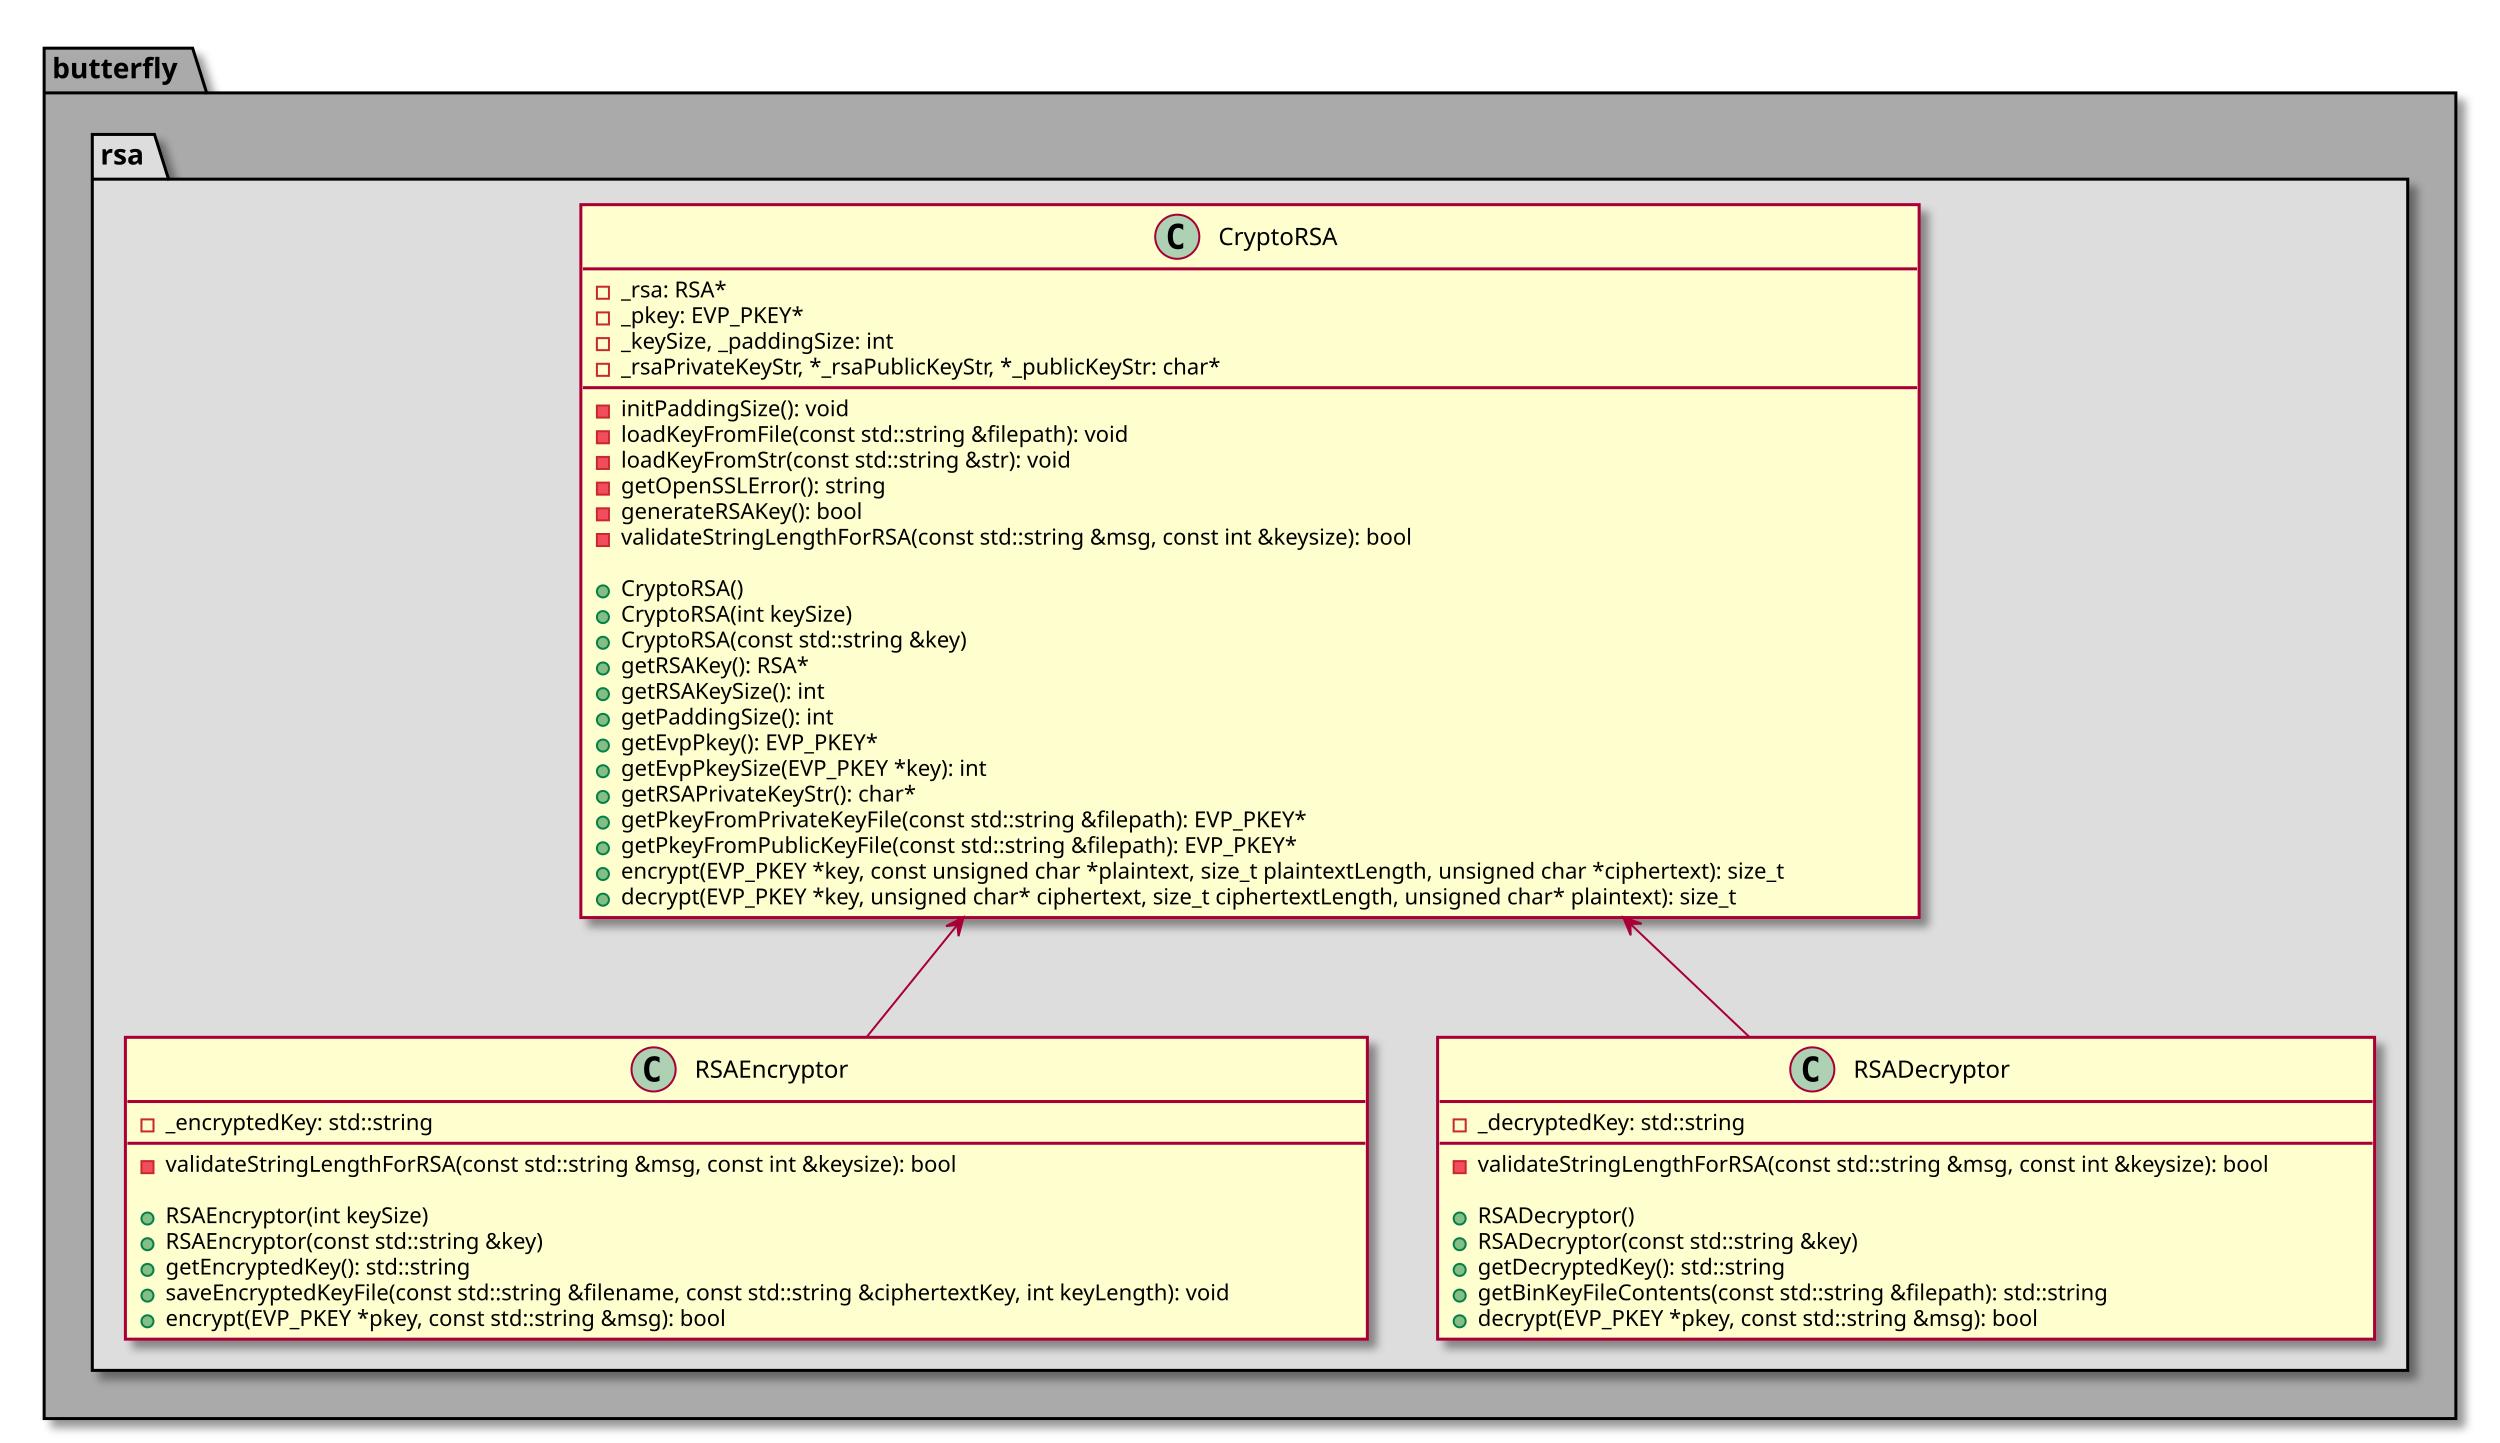
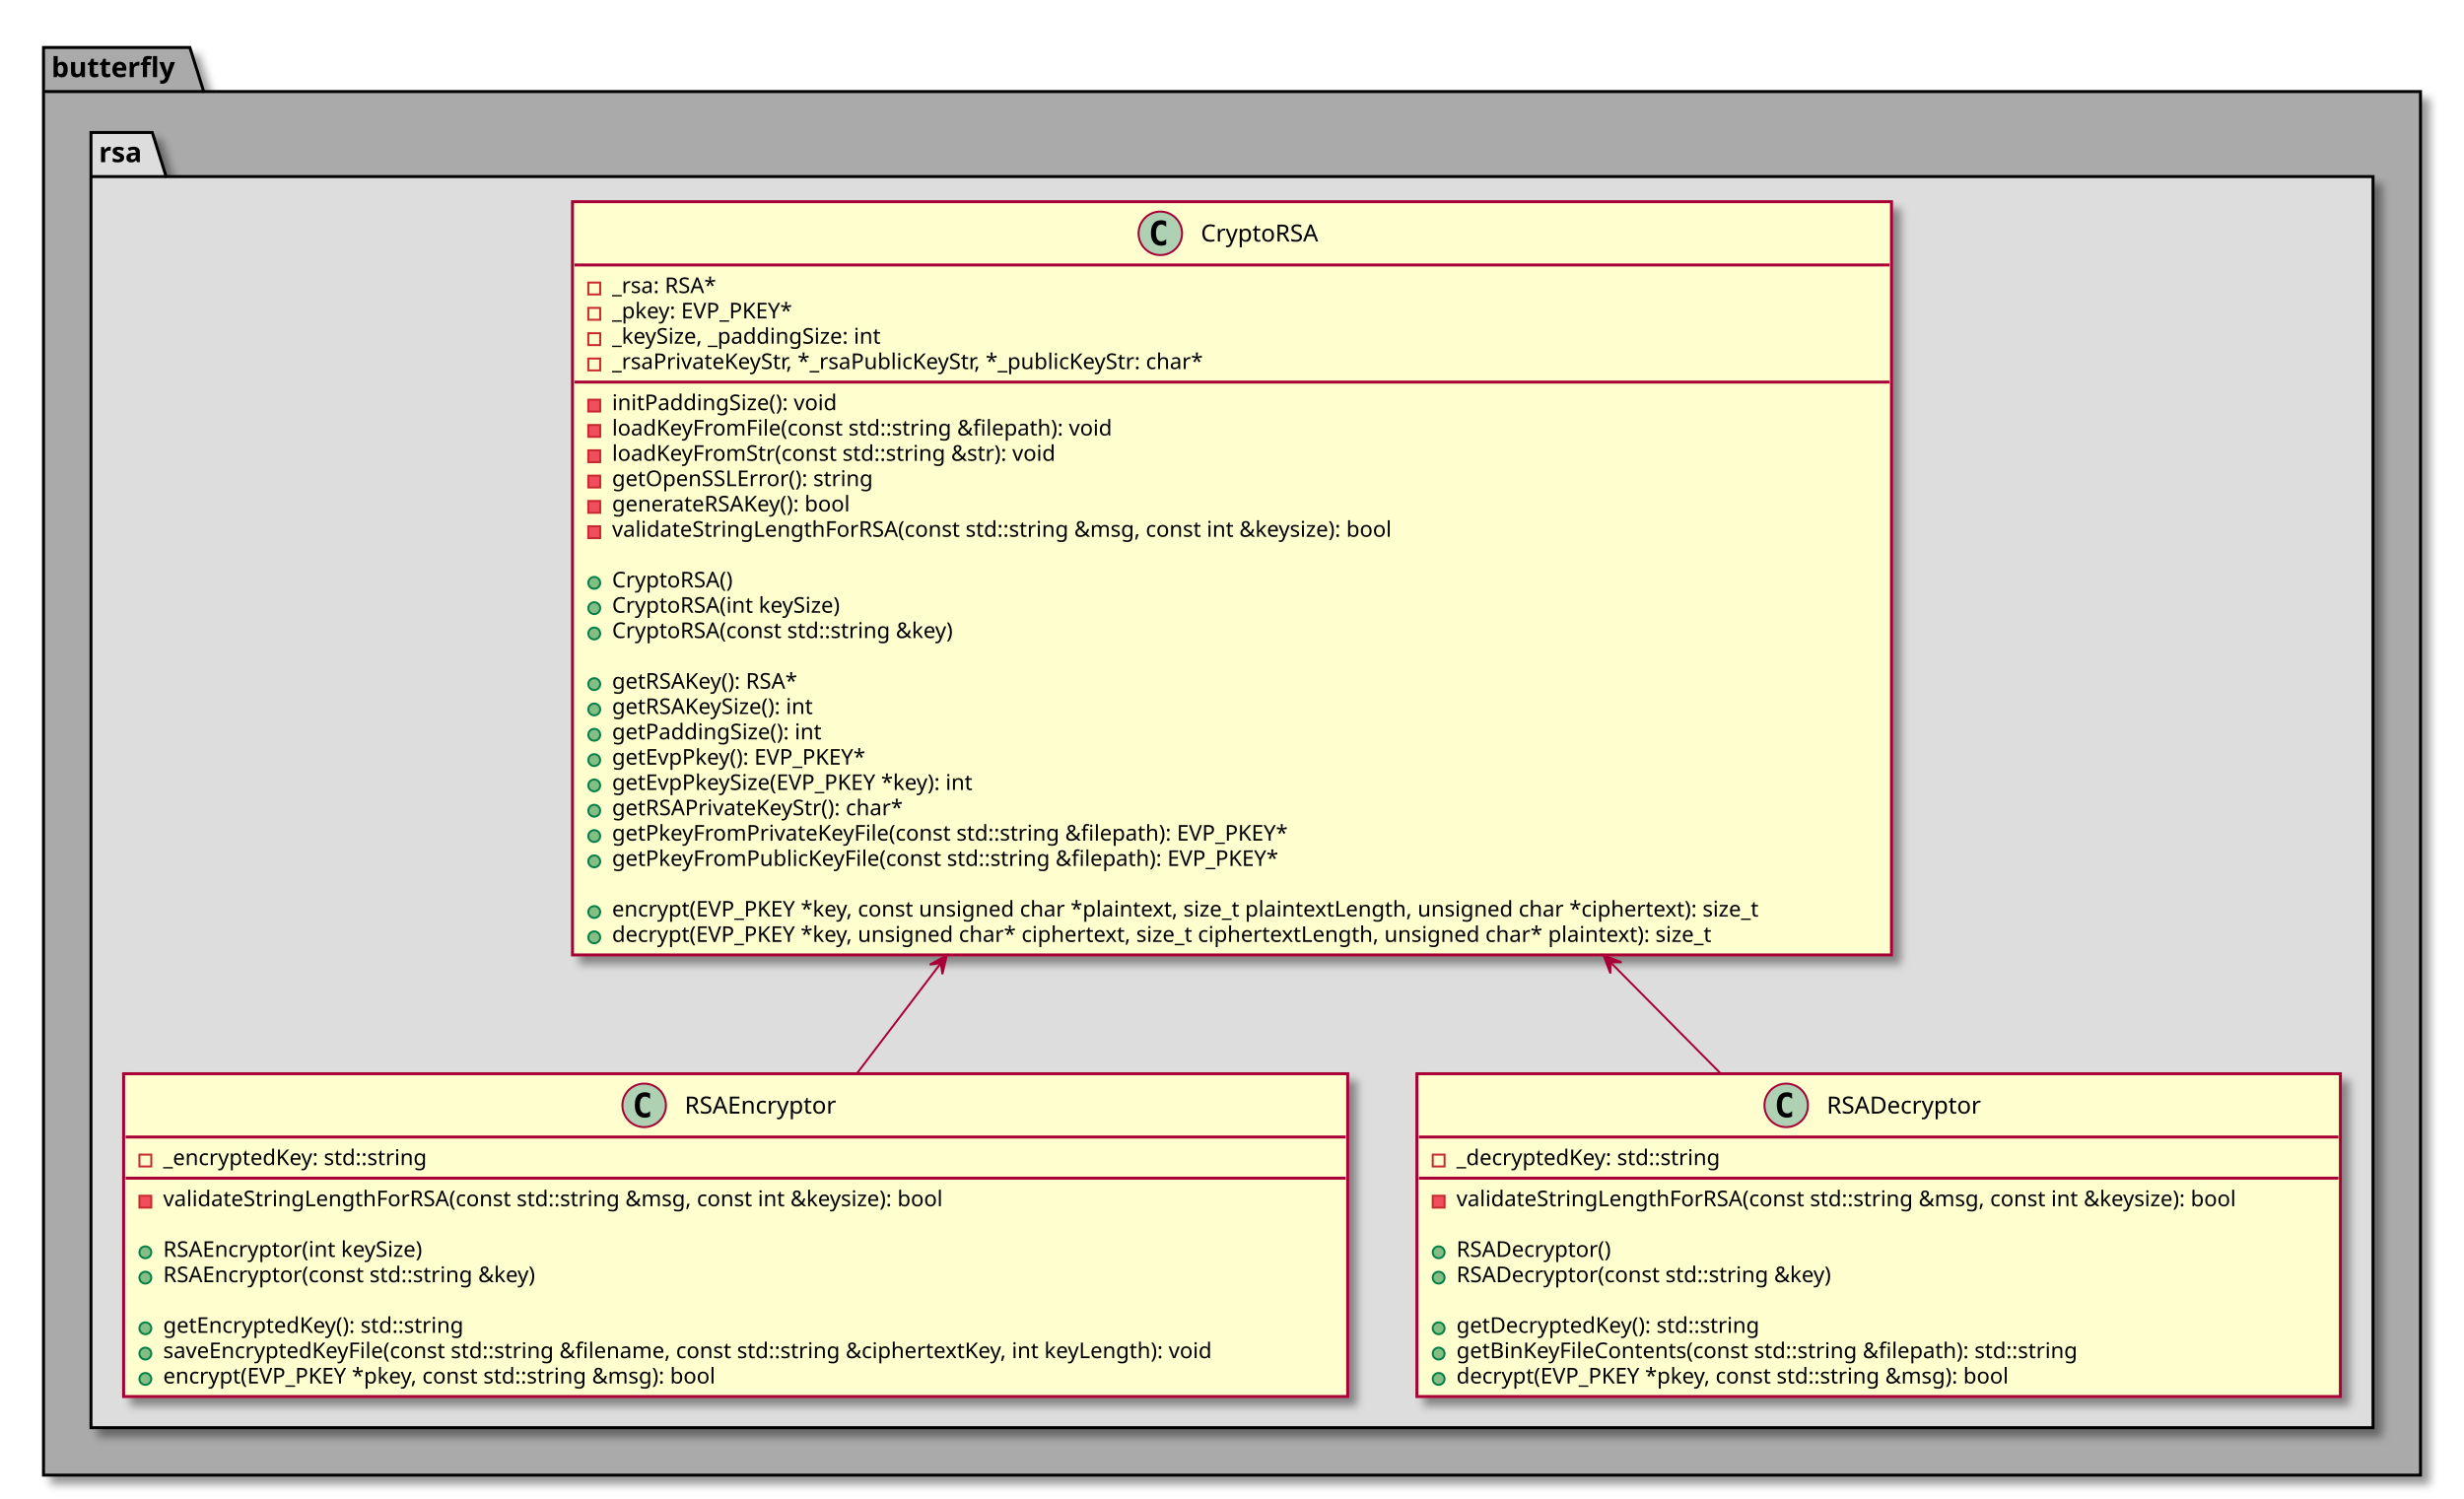
- <svg xmlns="http://www.w3.org/2000/svg" contentScriptType="application/ecmascript" contentStyleType="text/css" height="719px" preserveAspectRatio="none" style="width:1246px;height:719px;" version="1.1" viewBox="0 0 1246 719" width="1246px" zoomAndPan="magnify">
+ <svg xmlns="http://www.w3.org/2000/svg" contentScriptType="application/ecmascript" contentStyleType="text/css" height="758px" preserveAspectRatio="none" style="width:1246px;height:758px;" version="1.1" viewBox="0 0 1246 758" width="1246px" zoomAndPan="magnify">
  <defs>
-     <filter height="300%" id="f1f1zrnv9iyrgn" width="300%" x="-1" y="-1">
+     <filter height="300%" id="fnrp6dy33ntf1" width="300%" x="-1" y="-1">
      <feGaussianBlur result="blurOut" stdDeviation="2.0" />
      <feColorMatrix in="blurOut" result="blurOut2" type="matrix" values="0 0 0 0 0 0 0 0 0 0 0 0 0 0 0 0 0 0 .4 0" />
      <feOffset dx="4.0" dy="4.0" in="blurOut2" result="blurOut3" />
      <feBlend in="SourceGraphic" in2="blurOut3" mode="normal" />
    </filter>
  </defs>
  <g>
-     <polygon fill="#AAAAAA" filter="url(#f1f1zrnv9iyrgn)" points="22,24,96,24,103,46.297,1224,46.297,1224,707,22,707,22,24" style="stroke: #000000; stroke-width: 1.5;" />
+     <polygon fill="#AAAAAA" filter="url(#fnrp6dy33ntf1)" points="22,24,96,24,103,46.297,1224,46.297,1224,746,22,746,22,24" style="stroke: #000000; stroke-width: 1.5;" />
    <line style="stroke: #000000; stroke-width: 1.5;" x1="22" x2="103" y1="46.297" y2="46.297" />
    <text fill="#000000" font-family="sans-serif" font-size="14" font-weight="bold" lengthAdjust="spacingAndGlyphs" textLength="68" x="26" y="38.995">butterfly</text>
-     <polygon fill="#DDDDDD" filter="url(#f1f1zrnv9iyrgn)" points="46,67,77,67,84,89.297,1200,89.297,1200,683,46,683,46,67" style="stroke: #000000; stroke-width: 1.5;" />
+     <polygon fill="#DDDDDD" filter="url(#fnrp6dy33ntf1)" points="46,67,77,67,84,89.297,1200,89.297,1200,722,46,722,46,67" style="stroke: #000000; stroke-width: 1.5;" />
    <line style="stroke: #000000; stroke-width: 1.5;" x1="46" x2="84" y1="89.297" y2="89.297" />
    <text fill="#000000" font-family="sans-serif" font-size="14" font-weight="bold" lengthAdjust="spacingAndGlyphs" textLength="25" x="50" y="81.995">rsa</text>
-     <rect fill="#FEFECE" filter="url(#f1f1zrnv9iyrgn)" height="355.312" id="CryptoRSA" style="stroke: #A80036; stroke-width: 1.5;" width="667" x="289.5" y="102" />
+     <rect fill="#FEFECE" filter="url(#fnrp6dy33ntf1)" height="380.922" id="CryptoRSA" style="stroke: #A80036; stroke-width: 1.5;" width="667" x="289.5" y="102" />
    <ellipse cx="586.75" cy="118" fill="#ADD1B2" rx="11" ry="11" style="stroke: #A80036; stroke-width: 1.0;" />
    <path d="M589.719,123.641 Q589.141,123.938 588.5,124.078 Q587.859,124.234 587.156,124.234 Q584.656,124.234 583.328,122.594 Q582.016,120.938 582.016,117.812 Q582.016,114.688 583.328,113.031 Q584.656,111.375 587.156,111.375 Q587.859,111.375 588.5,111.531 Q589.156,111.688 589.719,111.984 L589.719,114.703 Q589.094,114.125 588.5,113.859 Q587.906,113.578 587.281,113.578 Q585.938,113.578 585.25,114.656 Q584.562,115.719 584.562,117.812 Q584.562,119.906 585.25,120.984 Q585.938,122.047 587.281,122.047 Q587.906,122.047 588.5,121.781 Q589.094,121.5 589.719,120.922 L589.719,123.641 Z " />
    <text fill="#000000" font-family="sans-serif" font-size="12" lengthAdjust="spacingAndGlyphs" textLength="64" x="607.25" y="122.154">CryptoRSA</text>
    <line style="stroke: #A80036; stroke-width: 1.5;" x1="290.5" x2="955.5" y1="134" y2="134" />
    <rect fill="none" height="6" style="stroke: #C82930; stroke-width: 1.0;" width="6" x="297.5" y="142.902" />
    <text fill="#000000" font-family="sans-serif" font-size="11" lengthAdjust="spacingAndGlyphs" textLength="61" x="309.5" y="148.21">_rsa: RSA*</text>
    <rect fill="none" height="6" style="stroke: #C82930; stroke-width: 1.0;" width="6" x="297.5" y="155.707" />
    <text fill="#000000" font-family="sans-serif" font-size="11" lengthAdjust="spacingAndGlyphs" textLength="101" x="309.5" y="161.015">_pkey: EVP_PKEY*</text>
    <rect fill="none" height="6" style="stroke: #C82930; stroke-width: 1.0;" width="6" x="297.5" y="168.512" />
    <text fill="#000000" font-family="sans-serif" font-size="11" lengthAdjust="spacingAndGlyphs" textLength="152" x="309.5" y="173.82">_keySize, _paddingSize: int</text>
    <rect fill="none" height="6" style="stroke: #C82930; stroke-width: 1.0;" width="6" x="297.5" y="181.316" />
    <text fill="#000000" font-family="sans-serif" font-size="11" lengthAdjust="spacingAndGlyphs" textLength="339" x="309.5" y="186.625">_rsaPrivateKeyStr, *_rsaPublicKeyStr, *_publicKeyStr: char*</text>
    <line style="stroke: #A80036; stroke-width: 1.5;" x1="290.5" x2="955.5" y1="193.219" y2="193.219" />
    <rect fill="#F24D5C" height="6" style="stroke: #C82930; stroke-width: 1.0;" width="6" x="297.5" y="202.121" />
    <text fill="#000000" font-family="sans-serif" font-size="11" lengthAdjust="spacingAndGlyphs" textLength="124" x="309.5" y="207.429">initPaddingSize(): void</text>
    <rect fill="#F24D5C" height="6" style="stroke: #C82930; stroke-width: 1.0;" width="6" x="297.5" y="214.926" />
    <text fill="#000000" font-family="sans-serif" font-size="11" lengthAdjust="spacingAndGlyphs" textLength="281" x="309.5" y="220.234">loadKeyFromFile(const std::string &amp;filepath): void</text>
    <rect fill="#F24D5C" height="6" style="stroke: #C82930; stroke-width: 1.0;" width="6" x="297.5" y="227.731" />
    <text fill="#000000" font-family="sans-serif" font-size="11" lengthAdjust="spacingAndGlyphs" textLength="253" x="309.5" y="233.039">loadKeyFromStr(const std::string &amp;str): void</text>
    <rect fill="#F24D5C" height="6" style="stroke: #C82930; stroke-width: 1.0;" width="6" x="297.5" y="240.535" />
    <text fill="#000000" font-family="sans-serif" font-size="11" lengthAdjust="spacingAndGlyphs" textLength="148" x="309.5" y="245.843">getOpenSSLError(): string</text>
    <rect fill="#F24D5C" height="6" style="stroke: #C82930; stroke-width: 1.0;" width="6" x="297.5" y="253.34" />
    <text fill="#000000" font-family="sans-serif" font-size="11" lengthAdjust="spacingAndGlyphs" textLength="133" x="309.5" y="258.648">generateRSAKey(): bool</text>
    <rect fill="#F24D5C" height="6" style="stroke: #C82930; stroke-width: 1.0;" width="6" x="297.5" y="266.144" />
    <text fill="#000000" font-family="sans-serif" font-size="11" lengthAdjust="spacingAndGlyphs" textLength="441" x="309.5" y="271.453">validateStringLengthForRSA(const std::string &amp;msg, const int &amp;keysize): bool</text>
    <text fill="#000000" font-family="sans-serif" font-size="11" lengthAdjust="spacingAndGlyphs" textLength="0" x="313.5" y="284.257" />
    <ellipse cx="300.5" cy="294.754" fill="#84BE84" rx="3" ry="3" style="stroke: #038048; stroke-width: 1.0;" />
    <text fill="#000000" font-family="sans-serif" font-size="11" lengthAdjust="spacingAndGlyphs" textLength="67" x="309.5" y="297.062">CryptoRSA()</text>
    <ellipse cx="300.5" cy="307.559" fill="#84BE84" rx="3" ry="3" style="stroke: #038048; stroke-width: 1.0;" />
    <text fill="#000000" font-family="sans-serif" font-size="11" lengthAdjust="spacingAndGlyphs" textLength="127" x="309.5" y="309.867">CryptoRSA(int keySize)</text>
    <ellipse cx="300.5" cy="320.363" fill="#84BE84" rx="3" ry="3" style="stroke: #038048; stroke-width: 1.0;" />
    <text fill="#000000" font-family="sans-serif" font-size="11" lengthAdjust="spacingAndGlyphs" textLength="194" x="309.5" y="322.671">CryptoRSA(const std::string &amp;key)</text>
-     <ellipse cx="300.5" cy="333.168" fill="#84BE84" rx="3" ry="3" style="stroke: #038048; stroke-width: 1.0;" />
-     <text fill="#000000" font-family="sans-serif" font-size="11" lengthAdjust="spacingAndGlyphs" textLength="104" x="309.5" y="335.476">getRSAKey(): RSA*</text>
+     <text fill="#000000" font-family="sans-serif" font-size="11" lengthAdjust="spacingAndGlyphs" textLength="0" x="313.5" y="335.476" />
    <ellipse cx="300.5" cy="345.973" fill="#84BE84" rx="3" ry="3" style="stroke: #038048; stroke-width: 1.0;" />
-     <text fill="#000000" font-family="sans-serif" font-size="11" lengthAdjust="spacingAndGlyphs" textLength="113" x="309.5" y="348.281">getRSAKeySize(): int</text>
+     <text fill="#000000" font-family="sans-serif" font-size="11" lengthAdjust="spacingAndGlyphs" textLength="104" x="309.5" y="348.281">getRSAKey(): RSA*</text>
    <ellipse cx="300.5" cy="358.777" fill="#84BE84" rx="3" ry="3" style="stroke: #038048; stroke-width: 1.0;" />
-     <text fill="#000000" font-family="sans-serif" font-size="11" lengthAdjust="spacingAndGlyphs" textLength="116" x="309.5" y="361.085">getPaddingSize(): int</text>
+     <text fill="#000000" font-family="sans-serif" font-size="11" lengthAdjust="spacingAndGlyphs" textLength="113" x="309.5" y="361.085">getRSAKeySize(): int</text>
    <ellipse cx="300.5" cy="371.582" fill="#84BE84" rx="3" ry="3" style="stroke: #038048; stroke-width: 1.0;" />
-     <text fill="#000000" font-family="sans-serif" font-size="11" lengthAdjust="spacingAndGlyphs" textLength="141" x="309.5" y="373.89">getEvpPkey(): EVP_PKEY*</text>
+     <text fill="#000000" font-family="sans-serif" font-size="11" lengthAdjust="spacingAndGlyphs" textLength="116" x="309.5" y="373.89">getPaddingSize(): int</text>
    <ellipse cx="300.5" cy="384.387" fill="#84BE84" rx="3" ry="3" style="stroke: #038048; stroke-width: 1.0;" />
-     <text fill="#000000" font-family="sans-serif" font-size="11" lengthAdjust="spacingAndGlyphs" textLength="201" x="309.5" y="386.695">getEvpPkeySize(EVP_PKEY *key): int</text>
+     <text fill="#000000" font-family="sans-serif" font-size="11" lengthAdjust="spacingAndGlyphs" textLength="141" x="309.5" y="386.695">getEvpPkey(): EVP_PKEY*</text>
    <ellipse cx="300.5" cy="397.191" fill="#84BE84" rx="3" ry="3" style="stroke: #038048; stroke-width: 1.0;" />
-     <text fill="#000000" font-family="sans-serif" font-size="11" lengthAdjust="spacingAndGlyphs" textLength="163" x="309.5" y="399.5">getRSAPrivateKeyStr(): char*</text>
+     <text fill="#000000" font-family="sans-serif" font-size="11" lengthAdjust="spacingAndGlyphs" textLength="201" x="309.5" y="399.5">getEvpPkeySize(EVP_PKEY *key): int</text>
    <ellipse cx="300.5" cy="409.996" fill="#84BE84" rx="3" ry="3" style="stroke: #038048; stroke-width: 1.0;" />
-     <text fill="#000000" font-family="sans-serif" font-size="11" lengthAdjust="spacingAndGlyphs" textLength="378" x="309.5" y="412.304">getPkeyFromPrivateKeyFile(const std::string &amp;filepath): EVP_PKEY*</text>
+     <text fill="#000000" font-family="sans-serif" font-size="11" lengthAdjust="spacingAndGlyphs" textLength="163" x="309.5" y="412.304">getRSAPrivateKeyStr(): char*</text>
    <ellipse cx="300.5" cy="422.801" fill="#84BE84" rx="3" ry="3" style="stroke: #038048; stroke-width: 1.0;" />
-     <text fill="#000000" font-family="sans-serif" font-size="11" lengthAdjust="spacingAndGlyphs" textLength="372" x="309.5" y="425.109">getPkeyFromPublicKeyFile(const std::string &amp;filepath): EVP_PKEY*</text>
+     <text fill="#000000" font-family="sans-serif" font-size="11" lengthAdjust="spacingAndGlyphs" textLength="378" x="309.5" y="425.109">getPkeyFromPrivateKeyFile(const std::string &amp;filepath): EVP_PKEY*</text>
    <ellipse cx="300.5" cy="435.606" fill="#84BE84" rx="3" ry="3" style="stroke: #038048; stroke-width: 1.0;" />
-     <text fill="#000000" font-family="sans-serif" font-size="11" lengthAdjust="spacingAndGlyphs" textLength="641" x="309.5" y="437.914">encrypt(EVP_PKEY *key, const unsigned char *plaintext, size_t plaintextLength, unsigned char *ciphertext): size_t</text>
-     <ellipse cx="300.5" cy="448.41" fill="#84BE84" rx="3" ry="3" style="stroke: #038048; stroke-width: 1.0;" />
-     <text fill="#000000" font-family="sans-serif" font-size="11" lengthAdjust="spacingAndGlyphs" textLength="614" x="309.5" y="450.718">decrypt(EVP_PKEY *key, unsigned char* ciphertext, size_t ciphertextLength, unsigned char* plaintext): size_t</text>
-     <rect fill="#FEFECE" filter="url(#f1f1zrnv9iyrgn)" height="150.438" id="RSAEncryptor" style="stroke: #A80036; stroke-width: 1.5;" width="619" x="62.5" y="517" />
-     <ellipse cx="325.75" cy="533" fill="#ADD1B2" rx="11" ry="11" style="stroke: #A80036; stroke-width: 1.0;" />
-     <path d="M328.719,538.641 Q328.141,538.938 327.5,539.078 Q326.859,539.234 326.156,539.234 Q323.656,539.234 322.328,537.594 Q321.016,535.938 321.016,532.812 Q321.016,529.688 322.328,528.031 Q323.656,526.375 326.156,526.375 Q326.859,526.375 327.5,526.531 Q328.156,526.688 328.719,526.984 L328.719,529.703 Q328.094,529.125 327.5,528.859 Q326.906,528.578 326.281,528.578 Q324.938,528.578 324.25,529.656 Q323.562,530.719 323.562,532.812 Q323.562,534.906 324.25,535.984 Q324.938,537.047 326.281,537.047 Q326.906,537.047 327.5,536.781 Q328.094,536.5 328.719,535.922 L328.719,538.641 Z " />
-     <text fill="#000000" font-family="sans-serif" font-size="12" lengthAdjust="spacingAndGlyphs" textLength="84" x="346.25" y="537.154">RSAEncryptor</text>
-     <line style="stroke: #A80036; stroke-width: 1.5;" x1="63.5" x2="680.5" y1="549" y2="549" />
-     <rect fill="none" height="6" style="stroke: #C82930; stroke-width: 1.0;" width="6" x="70.5" y="557.902" />
-     <text fill="#000000" font-family="sans-serif" font-size="11" lengthAdjust="spacingAndGlyphs" textLength="149" x="82.5" y="563.21">_encryptedKey: std::string</text>
-     <line style="stroke: #A80036; stroke-width: 1.5;" x1="63.5" x2="680.5" y1="569.805" y2="569.805" />
-     <rect fill="#F24D5C" height="6" style="stroke: #C82930; stroke-width: 1.0;" width="6" x="70.5" y="578.707" />
-     <text fill="#000000" font-family="sans-serif" font-size="11" lengthAdjust="spacingAndGlyphs" textLength="441" x="82.5" y="584.015">validateStringLengthForRSA(const std::string &amp;msg, const int &amp;keysize): bool</text>
-     <text fill="#000000" font-family="sans-serif" font-size="11" lengthAdjust="spacingAndGlyphs" textLength="0" x="86.5" y="596.82" />
-     <ellipse cx="73.5" cy="607.316" fill="#84BE84" rx="3" ry="3" style="stroke: #038048; stroke-width: 1.0;" />
-     <text fill="#000000" font-family="sans-serif" font-size="11" lengthAdjust="spacingAndGlyphs" textLength="144" x="82.5" y="609.625">RSAEncryptor(int keySize)</text>
-     <ellipse cx="73.5" cy="620.121" fill="#84BE84" rx="3" ry="3" style="stroke: #038048; stroke-width: 1.0;" />
-     <text fill="#000000" font-family="sans-serif" font-size="11" lengthAdjust="spacingAndGlyphs" textLength="211" x="82.5" y="622.429">RSAEncryptor(const std::string &amp;key)</text>
-     <ellipse cx="73.5" cy="632.926" fill="#84BE84" rx="3" ry="3" style="stroke: #038048; stroke-width: 1.0;" />
-     <text fill="#000000" font-family="sans-serif" font-size="11" lengthAdjust="spacingAndGlyphs" textLength="169" x="82.5" y="635.234">getEncryptedKey(): std::string</text>
-     <ellipse cx="73.5" cy="645.731" fill="#84BE84" rx="3" ry="3" style="stroke: #038048; stroke-width: 1.0;" />
-     <text fill="#000000" font-family="sans-serif" font-size="11" lengthAdjust="spacingAndGlyphs" textLength="593" x="82.5" y="648.039">saveEncryptedKeyFile(const std::string &amp;filename, const std::string &amp;ciphertextKey, int keyLength): void</text>
-     <ellipse cx="73.5" cy="658.535" fill="#84BE84" rx="3" ry="3" style="stroke: #038048; stroke-width: 1.0;" />
-     <text fill="#000000" font-family="sans-serif" font-size="11" lengthAdjust="spacingAndGlyphs" textLength="314" x="82.5" y="660.843">encrypt(EVP_PKEY *pkey, const std::string &amp;msg): bool</text>
-     <rect fill="#FEFECE" filter="url(#f1f1zrnv9iyrgn)" height="150.438" id="RSADecryptor" style="stroke: #A80036; stroke-width: 1.5;" width="467" x="716.5" y="517" />
-     <ellipse cx="903.25" cy="533" fill="#ADD1B2" rx="11" ry="11" style="stroke: #A80036; stroke-width: 1.0;" />
-     <path d="M906.219,538.641 Q905.641,538.938 905,539.078 Q904.359,539.234 903.656,539.234 Q901.156,539.234 899.828,537.594 Q898.516,535.938 898.516,532.812 Q898.516,529.688 899.828,528.031 Q901.156,526.375 903.656,526.375 Q904.359,526.375 905,526.531 Q905.656,526.688 906.219,526.984 L906.219,529.703 Q905.594,529.125 905,528.859 Q904.406,528.578 903.781,528.578 Q902.438,528.578 901.75,529.656 Q901.062,530.719 901.062,532.812 Q901.062,534.906 901.75,535.984 Q902.438,537.047 903.781,537.047 Q904.406,537.047 905,536.781 Q905.594,536.5 906.219,535.922 L906.219,538.641 Z " />
-     <text fill="#000000" font-family="sans-serif" font-size="12" lengthAdjust="spacingAndGlyphs" textLength="85" x="923.75" y="537.154">RSADecryptor</text>
-     <line style="stroke: #A80036; stroke-width: 1.5;" x1="717.5" x2="1182.5" y1="549" y2="549" />
-     <rect fill="none" height="6" style="stroke: #C82930; stroke-width: 1.0;" width="6" x="724.5" y="557.902" />
-     <text fill="#000000" font-family="sans-serif" font-size="11" lengthAdjust="spacingAndGlyphs" textLength="149" x="736.5" y="563.21">_decryptedKey: std::string</text>
-     <line style="stroke: #A80036; stroke-width: 1.5;" x1="717.5" x2="1182.5" y1="569.805" y2="569.805" />
-     <rect fill="#F24D5C" height="6" style="stroke: #C82930; stroke-width: 1.0;" width="6" x="724.5" y="578.707" />
-     <text fill="#000000" font-family="sans-serif" font-size="11" lengthAdjust="spacingAndGlyphs" textLength="441" x="736.5" y="584.015">validateStringLengthForRSA(const std::string &amp;msg, const int &amp;keysize): bool</text>
-     <text fill="#000000" font-family="sans-serif" font-size="11" lengthAdjust="spacingAndGlyphs" textLength="0" x="740.5" y="596.82" />
-     <ellipse cx="727.5" cy="607.316" fill="#84BE84" rx="3" ry="3" style="stroke: #038048; stroke-width: 1.0;" />
-     <text fill="#000000" font-family="sans-serif" font-size="11" lengthAdjust="spacingAndGlyphs" textLength="85" x="736.5" y="609.625">RSADecryptor()</text>
-     <ellipse cx="727.5" cy="620.121" fill="#84BE84" rx="3" ry="3" style="stroke: #038048; stroke-width: 1.0;" />
-     <text fill="#000000" font-family="sans-serif" font-size="11" lengthAdjust="spacingAndGlyphs" textLength="212" x="736.5" y="622.429">RSADecryptor(const std::string &amp;key)</text>
-     <ellipse cx="727.5" cy="632.926" fill="#84BE84" rx="3" ry="3" style="stroke: #038048; stroke-width: 1.0;" />
-     <text fill="#000000" font-family="sans-serif" font-size="11" lengthAdjust="spacingAndGlyphs" textLength="170" x="736.5" y="635.234">getDecryptedKey(): std::string</text>
-     <ellipse cx="727.5" cy="645.731" fill="#84BE84" rx="3" ry="3" style="stroke: #038048; stroke-width: 1.0;" />
-     <text fill="#000000" font-family="sans-serif" font-size="11" lengthAdjust="spacingAndGlyphs" textLength="351" x="736.5" y="648.039">getBinKeyFileContents(const std::string &amp;filepath): std::string</text>
-     <ellipse cx="727.5" cy="658.535" fill="#84BE84" rx="3" ry="3" style="stroke: #038048; stroke-width: 1.0;" />
-     <text fill="#000000" font-family="sans-serif" font-size="11" lengthAdjust="spacingAndGlyphs" textLength="314" x="736.5" y="660.843">decrypt(EVP_PKEY *pkey, const std::string &amp;msg): bool</text>
-     <path d="M477.09,461 C461.21,480.65 445.77,499.74 431.85,516.97 " fill="none" id="CryptoRSA-RSAEncryptor" style="stroke: #A80036; stroke-width: 1.0;" />
-     <polygon fill="#A80036" points="480.27,457.07,471.508,461.568,477.133,460.963,477.737,466.588,480.27,457.07" style="stroke: #A80036; stroke-width: 1.0;" />
-     <path d="M812.58,460.51 C833.45,480.33 853.74,499.59 872.03,516.97 " fill="none" id="CryptoRSA-RSADecryptor" style="stroke: #A80036; stroke-width: 1.0;" />
-     <polygon fill="#A80036" points="808.95,457.07,812.726,466.166,812.577,460.512,818.232,460.363,808.95,457.07" style="stroke: #A80036; stroke-width: 1.0;" />
+     <text fill="#000000" font-family="sans-serif" font-size="11" lengthAdjust="spacingAndGlyphs" textLength="372" x="309.5" y="437.914">getPkeyFromPublicKeyFile(const std::string &amp;filepath): EVP_PKEY*</text>
+     <text fill="#000000" font-family="sans-serif" font-size="11" lengthAdjust="spacingAndGlyphs" textLength="0" x="313.5" y="450.718" />
+     <ellipse cx="300.5" cy="461.215" fill="#84BE84" rx="3" ry="3" style="stroke: #038048; stroke-width: 1.0;" />
+     <text fill="#000000" font-family="sans-serif" font-size="11" lengthAdjust="spacingAndGlyphs" textLength="641" x="309.5" y="463.523">encrypt(EVP_PKEY *key, const unsigned char *plaintext, size_t plaintextLength, unsigned char *ciphertext): size_t</text>
+     <ellipse cx="300.5" cy="474.019" fill="#84BE84" rx="3" ry="3" style="stroke: #038048; stroke-width: 1.0;" />
+     <text fill="#000000" font-family="sans-serif" font-size="11" lengthAdjust="spacingAndGlyphs" textLength="614" x="309.5" y="476.328">decrypt(EVP_PKEY *key, unsigned char* ciphertext, size_t ciphertextLength, unsigned char* plaintext): size_t</text>
+     <rect fill="#FEFECE" filter="url(#fnrp6dy33ntf1)" height="163.242" id="RSAEncryptor" style="stroke: #A80036; stroke-width: 1.5;" width="619" x="62.5" y="543" />
+     <ellipse cx="325.75" cy="559" fill="#ADD1B2" rx="11" ry="11" style="stroke: #A80036; stroke-width: 1.0;" />
+     <path d="M328.719,564.641 Q328.141,564.938 327.5,565.078 Q326.859,565.234 326.156,565.234 Q323.656,565.234 322.328,563.594 Q321.016,561.938 321.016,558.812 Q321.016,555.688 322.328,554.031 Q323.656,552.375 326.156,552.375 Q326.859,552.375 327.5,552.531 Q328.156,552.688 328.719,552.984 L328.719,555.703 Q328.094,555.125 327.5,554.859 Q326.906,554.578 326.281,554.578 Q324.938,554.578 324.25,555.656 Q323.562,556.719 323.562,558.812 Q323.562,560.906 324.25,561.984 Q324.938,563.047 326.281,563.047 Q326.906,563.047 327.5,562.781 Q328.094,562.5 328.719,561.922 L328.719,564.641 Z " />
+     <text fill="#000000" font-family="sans-serif" font-size="12" lengthAdjust="spacingAndGlyphs" textLength="84" x="346.25" y="563.154">RSAEncryptor</text>
+     <line style="stroke: #A80036; stroke-width: 1.5;" x1="63.5" x2="680.5" y1="575" y2="575" />
+     <rect fill="none" height="6" style="stroke: #C82930; stroke-width: 1.0;" width="6" x="70.5" y="583.902" />
+     <text fill="#000000" font-family="sans-serif" font-size="11" lengthAdjust="spacingAndGlyphs" textLength="149" x="82.5" y="589.21">_encryptedKey: std::string</text>
+     <line style="stroke: #A80036; stroke-width: 1.5;" x1="63.5" x2="680.5" y1="595.805" y2="595.805" />
+     <rect fill="#F24D5C" height="6" style="stroke: #C82930; stroke-width: 1.0;" width="6" x="70.5" y="604.707" />
+     <text fill="#000000" font-family="sans-serif" font-size="11" lengthAdjust="spacingAndGlyphs" textLength="441" x="82.5" y="610.015">validateStringLengthForRSA(const std::string &amp;msg, const int &amp;keysize): bool</text>
+     <text fill="#000000" font-family="sans-serif" font-size="11" lengthAdjust="spacingAndGlyphs" textLength="0" x="86.5" y="622.82" />
+     <ellipse cx="73.5" cy="633.316" fill="#84BE84" rx="3" ry="3" style="stroke: #038048; stroke-width: 1.0;" />
+     <text fill="#000000" font-family="sans-serif" font-size="11" lengthAdjust="spacingAndGlyphs" textLength="144" x="82.5" y="635.625">RSAEncryptor(int keySize)</text>
+     <ellipse cx="73.5" cy="646.121" fill="#84BE84" rx="3" ry="3" style="stroke: #038048; stroke-width: 1.0;" />
+     <text fill="#000000" font-family="sans-serif" font-size="11" lengthAdjust="spacingAndGlyphs" textLength="211" x="82.5" y="648.429">RSAEncryptor(const std::string &amp;key)</text>
+     <text fill="#000000" font-family="sans-serif" font-size="11" lengthAdjust="spacingAndGlyphs" textLength="0" x="86.5" y="661.234" />
+     <ellipse cx="73.5" cy="671.731" fill="#84BE84" rx="3" ry="3" style="stroke: #038048; stroke-width: 1.0;" />
+     <text fill="#000000" font-family="sans-serif" font-size="11" lengthAdjust="spacingAndGlyphs" textLength="169" x="82.5" y="674.039">getEncryptedKey(): std::string</text>
+     <ellipse cx="73.5" cy="684.535" fill="#84BE84" rx="3" ry="3" style="stroke: #038048; stroke-width: 1.0;" />
+     <text fill="#000000" font-family="sans-serif" font-size="11" lengthAdjust="spacingAndGlyphs" textLength="593" x="82.5" y="686.843">saveEncryptedKeyFile(const std::string &amp;filename, const std::string &amp;ciphertextKey, int keyLength): void</text>
+     <ellipse cx="73.5" cy="697.34" fill="#84BE84" rx="3" ry="3" style="stroke: #038048; stroke-width: 1.0;" />
+     <text fill="#000000" font-family="sans-serif" font-size="11" lengthAdjust="spacingAndGlyphs" textLength="314" x="82.5" y="699.648">encrypt(EVP_PKEY *pkey, const std::string &amp;msg): bool</text>
+     <rect fill="#FEFECE" filter="url(#fnrp6dy33ntf1)" height="163.242" id="RSADecryptor" style="stroke: #A80036; stroke-width: 1.5;" width="467" x="716.5" y="543" />
+     <ellipse cx="903.25" cy="559" fill="#ADD1B2" rx="11" ry="11" style="stroke: #A80036; stroke-width: 1.0;" />
+     <path d="M906.219,564.641 Q905.641,564.938 905,565.078 Q904.359,565.234 903.656,565.234 Q901.156,565.234 899.828,563.594 Q898.516,561.938 898.516,558.812 Q898.516,555.688 899.828,554.031 Q901.156,552.375 903.656,552.375 Q904.359,552.375 905,552.531 Q905.656,552.688 906.219,552.984 L906.219,555.703 Q905.594,555.125 905,554.859 Q904.406,554.578 903.781,554.578 Q902.438,554.578 901.75,555.656 Q901.062,556.719 901.062,558.812 Q901.062,560.906 901.75,561.984 Q902.438,563.047 903.781,563.047 Q904.406,563.047 905,562.781 Q905.594,562.5 906.219,561.922 L906.219,564.641 Z " />
+     <text fill="#000000" font-family="sans-serif" font-size="12" lengthAdjust="spacingAndGlyphs" textLength="85" x="923.75" y="563.154">RSADecryptor</text>
+     <line style="stroke: #A80036; stroke-width: 1.5;" x1="717.5" x2="1182.5" y1="575" y2="575" />
+     <rect fill="none" height="6" style="stroke: #C82930; stroke-width: 1.0;" width="6" x="724.5" y="583.902" />
+     <text fill="#000000" font-family="sans-serif" font-size="11" lengthAdjust="spacingAndGlyphs" textLength="149" x="736.5" y="589.21">_decryptedKey: std::string</text>
+     <line style="stroke: #A80036; stroke-width: 1.5;" x1="717.5" x2="1182.5" y1="595.805" y2="595.805" />
+     <rect fill="#F24D5C" height="6" style="stroke: #C82930; stroke-width: 1.0;" width="6" x="724.5" y="604.707" />
+     <text fill="#000000" font-family="sans-serif" font-size="11" lengthAdjust="spacingAndGlyphs" textLength="441" x="736.5" y="610.015">validateStringLengthForRSA(const std::string &amp;msg, const int &amp;keysize): bool</text>
+     <text fill="#000000" font-family="sans-serif" font-size="11" lengthAdjust="spacingAndGlyphs" textLength="0" x="740.5" y="622.82" />
+     <ellipse cx="727.5" cy="633.316" fill="#84BE84" rx="3" ry="3" style="stroke: #038048; stroke-width: 1.0;" />
+     <text fill="#000000" font-family="sans-serif" font-size="11" lengthAdjust="spacingAndGlyphs" textLength="85" x="736.5" y="635.625">RSADecryptor()</text>
+     <ellipse cx="727.5" cy="646.121" fill="#84BE84" rx="3" ry="3" style="stroke: #038048; stroke-width: 1.0;" />
+     <text fill="#000000" font-family="sans-serif" font-size="11" lengthAdjust="spacingAndGlyphs" textLength="212" x="736.5" y="648.429">RSADecryptor(const std::string &amp;key)</text>
+     <text fill="#000000" font-family="sans-serif" font-size="11" lengthAdjust="spacingAndGlyphs" textLength="0" x="740.5" y="661.234" />
+     <ellipse cx="727.5" cy="671.731" fill="#84BE84" rx="3" ry="3" style="stroke: #038048; stroke-width: 1.0;" />
+     <text fill="#000000" font-family="sans-serif" font-size="11" lengthAdjust="spacingAndGlyphs" textLength="170" x="736.5" y="674.039">getDecryptedKey(): std::string</text>
+     <ellipse cx="727.5" cy="684.535" fill="#84BE84" rx="3" ry="3" style="stroke: #038048; stroke-width: 1.0;" />
+     <text fill="#000000" font-family="sans-serif" font-size="11" lengthAdjust="spacingAndGlyphs" textLength="351" x="736.5" y="686.843">getBinKeyFileContents(const std::string &amp;filepath): std::string</text>
+     <ellipse cx="727.5" cy="697.34" fill="#84BE84" rx="3" ry="3" style="stroke: #038048; stroke-width: 1.0;" />
+     <text fill="#000000" font-family="sans-serif" font-size="11" lengthAdjust="spacingAndGlyphs" textLength="314" x="736.5" y="699.648">decrypt(EVP_PKEY *pkey, const std::string &amp;msg): bool</text>
+     <path d="M475.45,487.49 C460.68,506.91 446.33,525.77 433.25,542.97 " fill="none" id="CryptoRSA-RSAEncryptor" style="stroke: #A80036; stroke-width: 1.0;" />
+     <polygon fill="#A80036" points="478.81,483.07,470.18,487.816,475.785,487.051,476.55,492.656,478.81,483.07" style="stroke: #A80036; stroke-width: 1.0;" />
+     <path d="M814.74,487 C834.15,506.59 853.02,525.63 870.2,542.97 " fill="none" id="CryptoRSA-RSADecryptor" style="stroke: #A80036; stroke-width: 1.0;" />
+     <polygon fill="#A80036" points="810.85,483.07,814.348,492.277,814.371,486.62,820.028,486.643,810.85,483.07" style="stroke: #A80036; stroke-width: 1.0;" />
  </g>
</svg>
